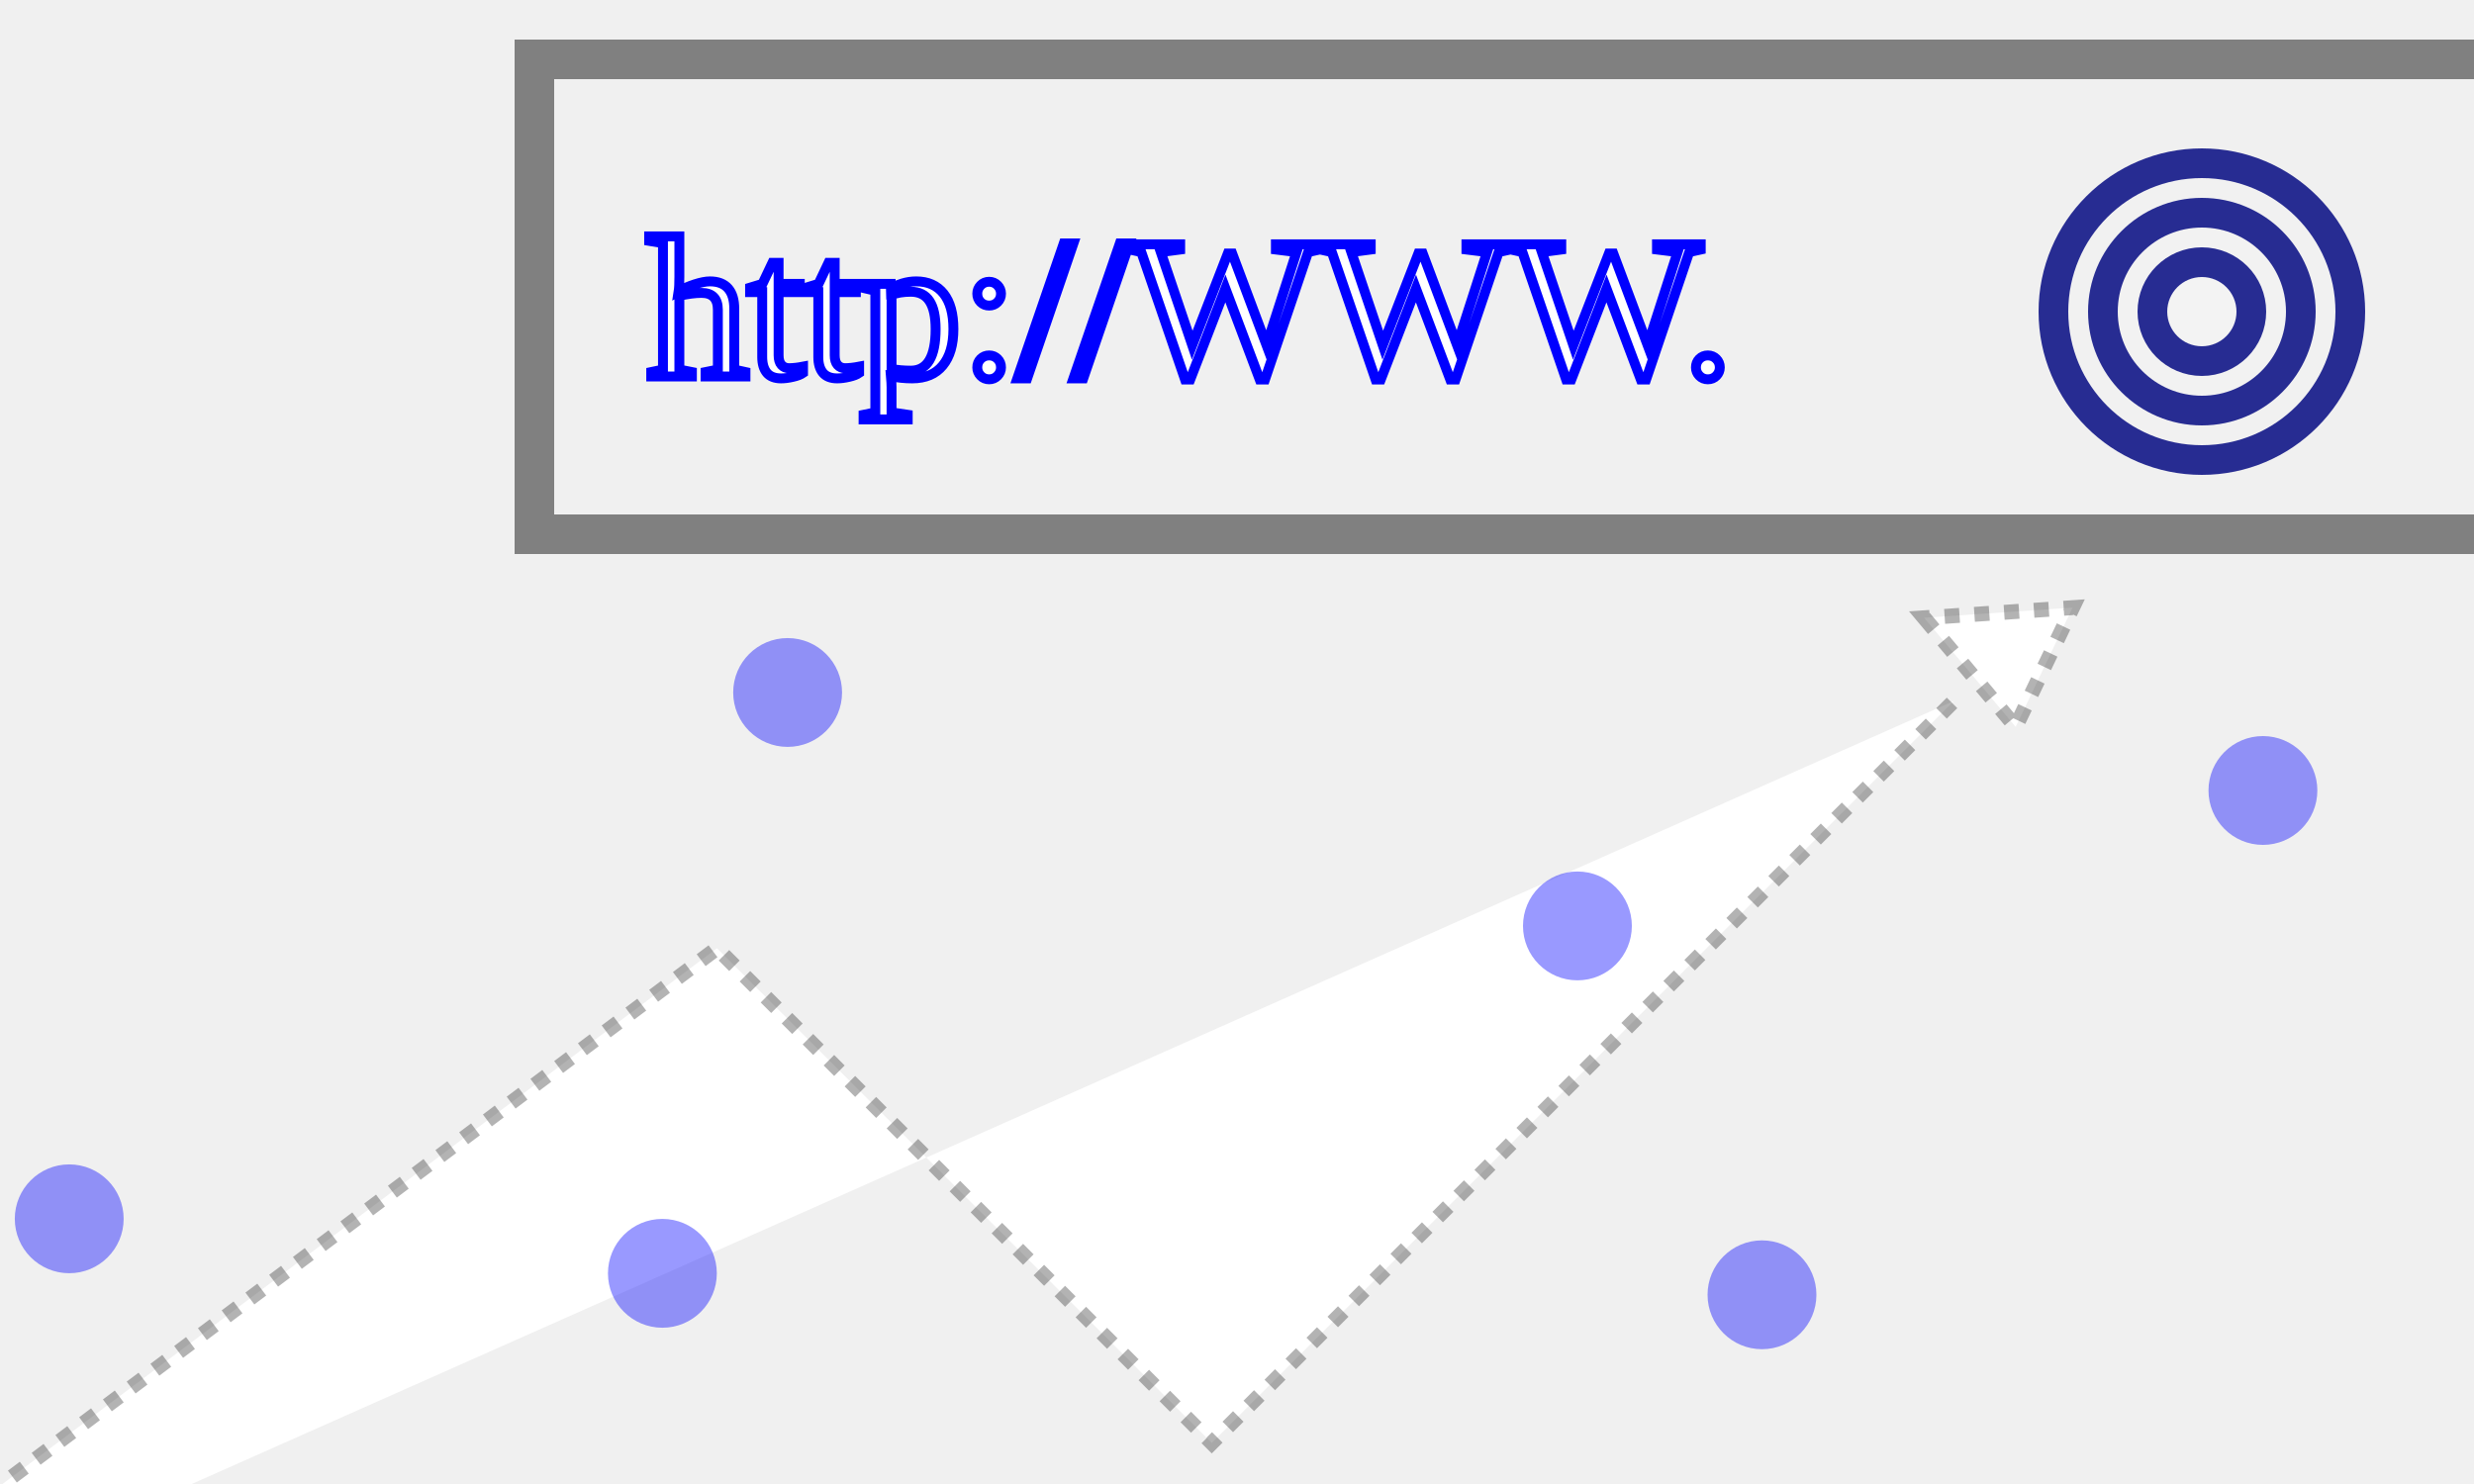
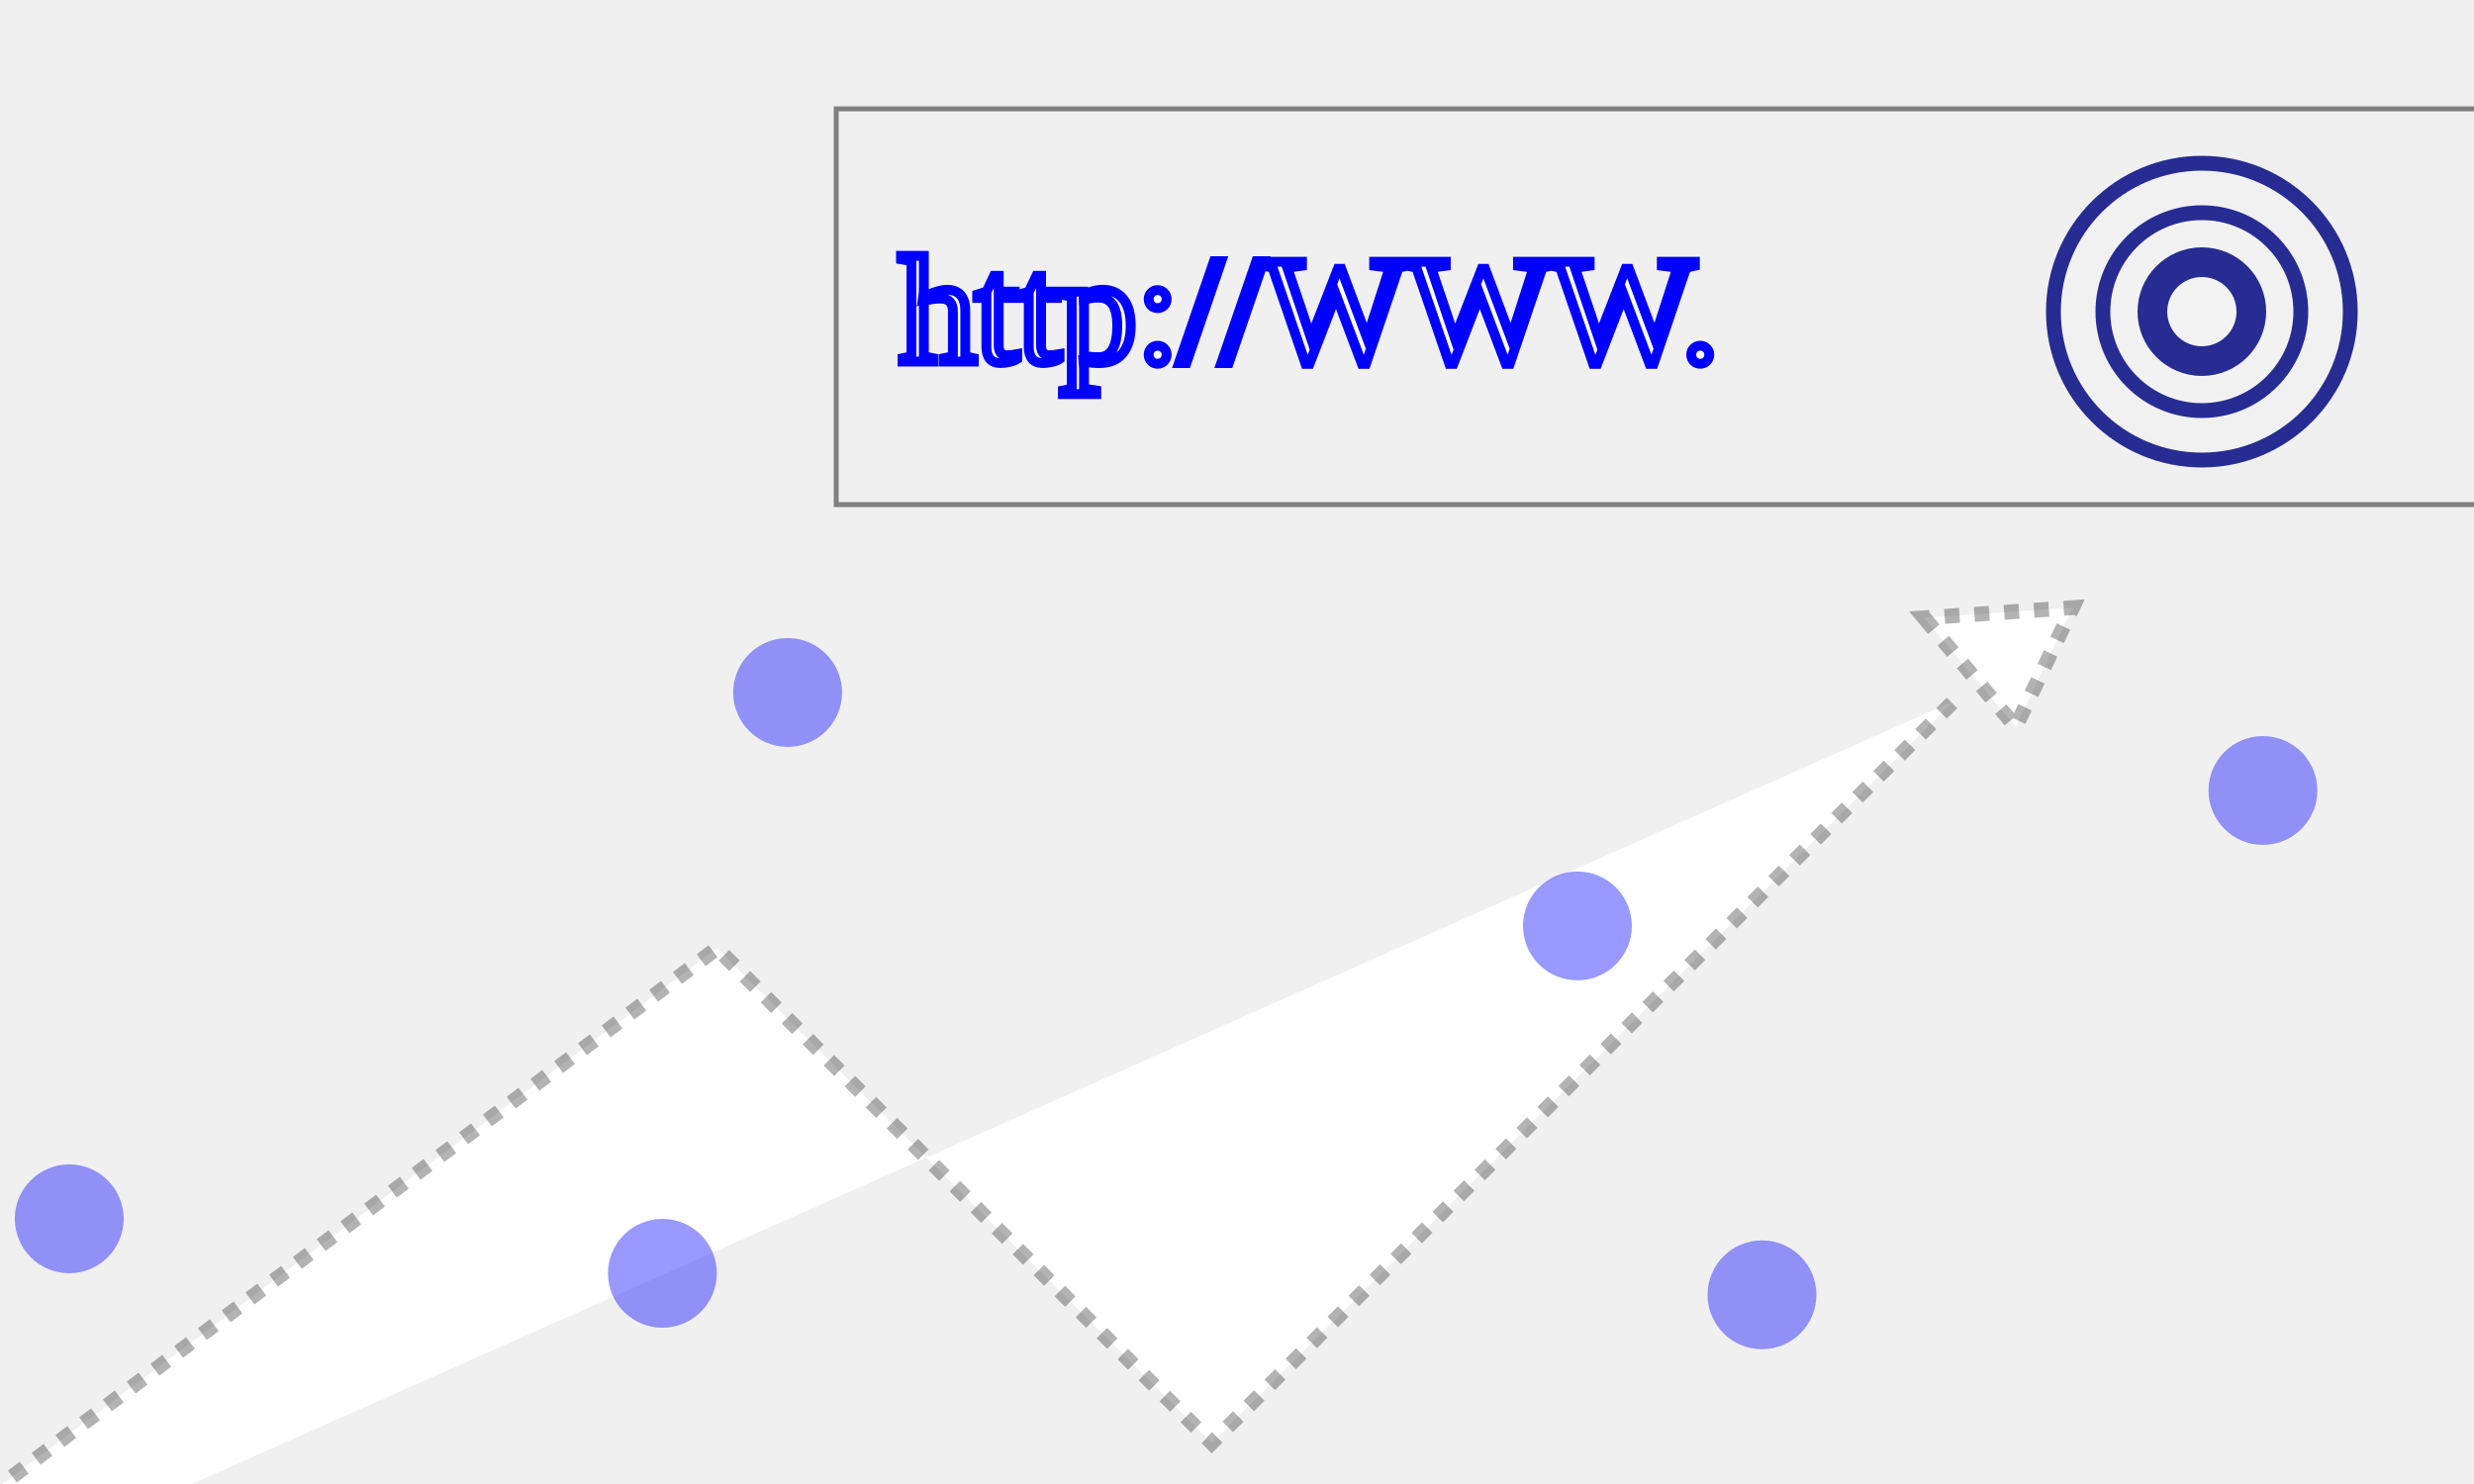
<svg xmlns="http://www.w3.org/2000/svg" width="500" height="300">
  <style>
    @keyframes moveCircle{0%{stroke:rgb(123, 123, 243)}20%{stroke:rgb(71, 71, 196)}40%{stroke:rgb(19, 19, 95)}60%{stroke:rgb(19, 19, 95)}80%{stroke:rgb(71, 71, 196)}100%{stroke: rgb(123, 123, 243)}}

</style>
  <g stroke-dasharray="3" stroke="black" stroke-width="3" stroke-opacity="0.3" id="pathA" fill="white">
    <path transform="matrix(1,0,0,1,-10.6,0.8)" d="M -44.5 340.9 l 200 -150 l 100 100 l 150 -150" />
    <path d="M 121.7 359.9 l -20 20.5 l 25 9 z" stroke-dasharray="3" transform="matrix(0.1,-1,1,0.1,16.8,210.6)" />
  </g>
  <g fill-opacity="0.4">
    <circle transform="matrix(1.1,0,0,1.1,-16.6,-21.6)" cx="159.8" cy="146.9" fill="blue" r="10" />
    <circle transform="matrix(1.1,0,0,1.1,-34.4,-35.8)" cx="355" cy="270.5" fill="blue" r="10" />
    <circle transform="matrix(1.1,0,0,1.1,-31,-27.1)" cx="318" cy="194.8" fill="blue" r="10" />
    <circle transform="matrix(1.1,0,0,1.1,-14.3,-35.3)" cx="134.7" cy="266.1" fill="blue" r="10" />
    <circle transform="matrix(1.1,0,0,1.1,-3.5,-34)" cx="15.9" cy="254.9" fill="blue" r="10" />
    <circle transform="matrix(1.1,0,0,1.1,-43.6,-23.9)" cx="455.4" cy="167" fill="blue" r="10" />
  </g>
-   <rect stroke-linecap="round" x="108" y="12" width="412" height="96" fill="rgba(0, 0, 255, 0)" stroke-width="8" stroke="grey" />
-   <text stroke-width="2" stroke="blue" transform="matrix(1,0,0,1,3.2,-38.5)" font-size="40.8" textLength="270.2" fill="rgb(255, 255, 255)" x="127.6" y="114.6">
+   <rect stroke-linecap="round" x="169" y="22" width="399" height="80" fill="rgba(0, 0, 255, 0)" stroke-width="1" stroke="grey" />
+   <text stroke-width="2" stroke="blue" transform="matrix(1,0,0,1,3.2,-38.5)" font-size="30.8" textLength="220.2" fill="rgb(255, 255, 255)" x="178.6" y="111.6">
        http://WWW.
    </text>
  <g>
-     <circle stroke-width="6" style="animation: moveCircle 1s linear infinite" stroke="#272c92" r="30" cx="445" cy="63" fill="rgba(255, 255, 255, 0.08)" />
-     <circle stroke-width="6" style="animation: moveCircle 1s linear infinite" stroke="#272c92" r="20" cx="445" cy="63" fill="rgba(255, 255, 255, 0.08)" />
+     <circle stroke-width="3" style="animation: moveCircle 1s linear infinite" stroke="#272c92" r="30" cx="445" cy="63" fill="rgba(255, 255, 255, 0.08)" />
+     <circle stroke-width="3" style="animation: moveCircle 1s linear infinite" stroke="#272c92" r="20" cx="445" cy="63" fill="rgba(255, 255, 255, 0.08)" />
    <circle stroke-width="6" style="animation: moveCircle 1s linear infinite" stroke="#272c92" r="10" cx="445" cy="63" fill="rgba(255, 255, 255, 0.08)" />
  </g>
</svg>
